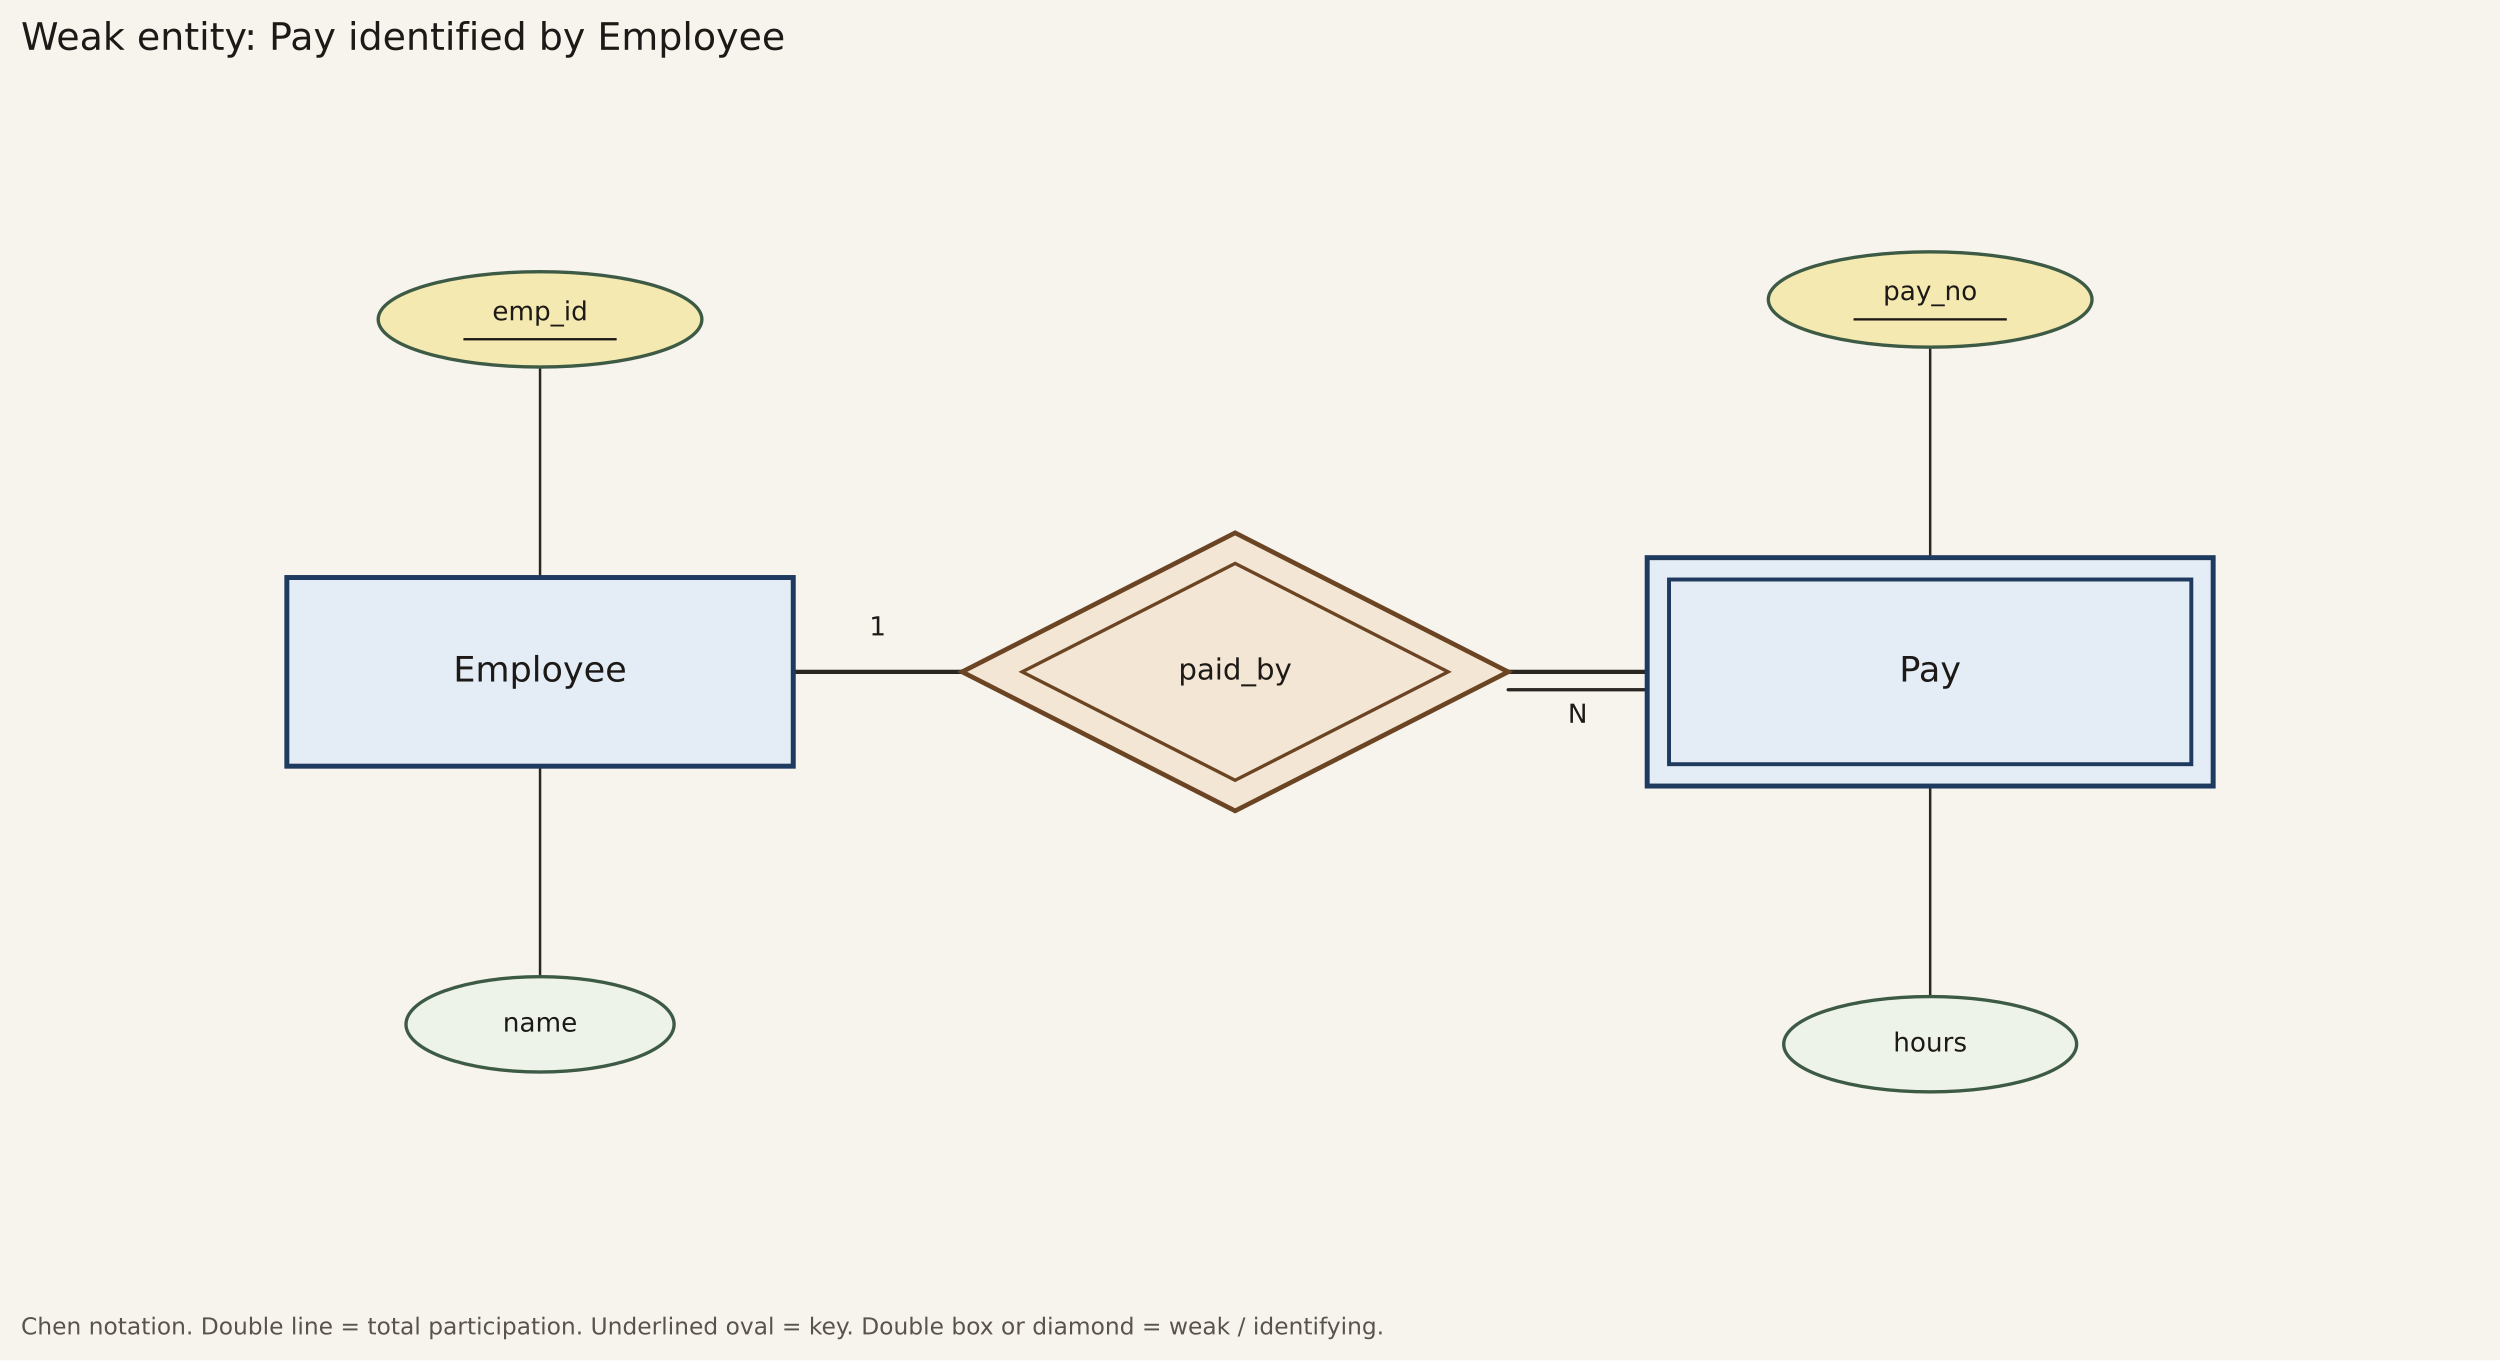
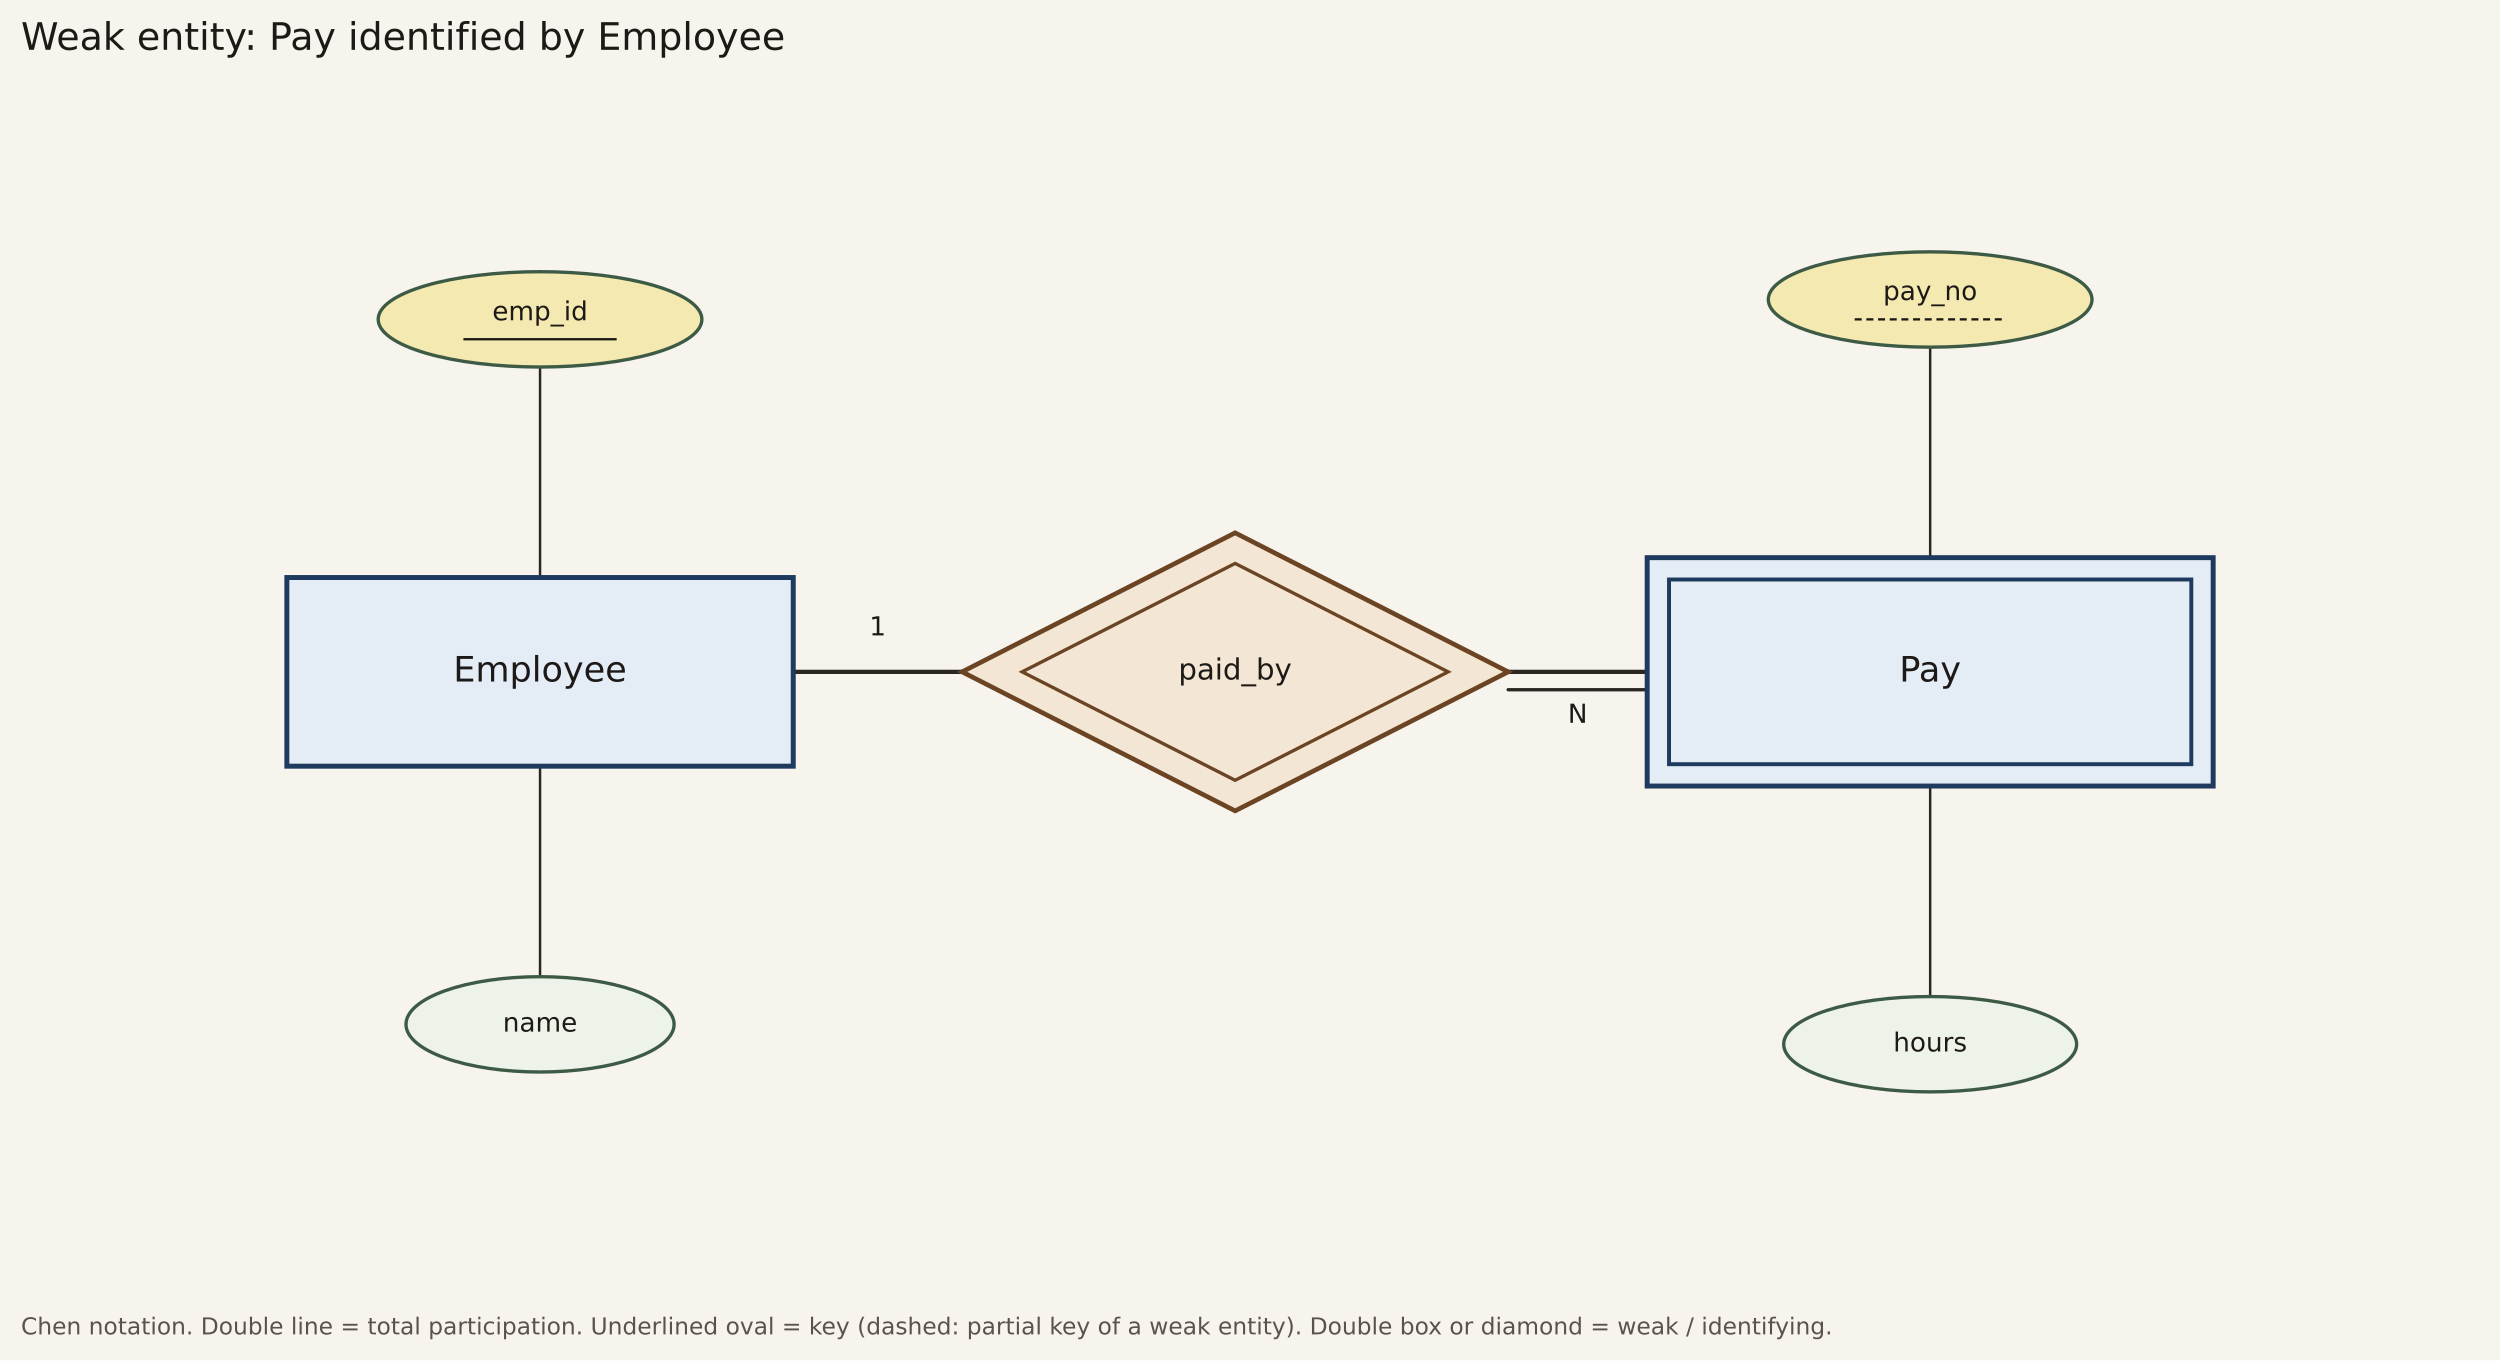
<svg xmlns="http://www.w3.org/2000/svg" xmlns:xlink="http://www.w3.org/1999/xlink" width="856.8pt" height="466.186pt" viewBox="0 0 856.8 466.186" version="1.1">
  <defs>
    <style type="text/css">*{stroke-linejoin: round; stroke-linecap: butt}</style>
  </defs>
  <g id="figure_1">
    <g id="patch_1">
      <path d="M 0 466.186  L 856.8 466.186  L 856.8 0  L 0 0  z " style="fill: #f7f4ee" />
    </g>
    <g id="axes_1">
      <g id="line2d_1">
-         <path d="M 185.083 197.929  L 185.083 116.256  " clip-path="url(#p37a8d2ecff)" style="fill: none; stroke: #2a2622; stroke-width: 0.85; stroke-linecap: square" />
+         <path d="M 185.083 197.929  L 185.083 116.256  " clip-path="url(#p20c4961cc2)" style="fill: none; stroke: #2a2622; stroke-width: 0.85; stroke-linecap: square" />
      </g>
      <g id="line2d_2">
-         <path d="M 185.083 262.586  L 185.083 344.259  " clip-path="url(#p37a8d2ecff)" style="fill: none; stroke: #2a2622; stroke-width: 0.85; stroke-linecap: square" />
+         <path d="M 185.083 262.586  L 185.083 344.259  " clip-path="url(#p20c4961cc2)" style="fill: none; stroke: #2a2622; stroke-width: 0.85; stroke-linecap: square" />
      </g>
      <g id="line2d_3">
-         <path d="M 661.508 191.123  L 661.508 109.45  " clip-path="url(#p37a8d2ecff)" style="fill: none; stroke: #2a2622; stroke-width: 0.85; stroke-linecap: square" />
+         <path d="M 661.508 191.123  L 661.508 109.45  " clip-path="url(#p20c4961cc2)" style="fill: none; stroke: #2a2622; stroke-width: 0.85; stroke-linecap: square" />
      </g>
      <g id="line2d_4">
-         <path d="M 661.508 269.392  L 661.508 351.065  " clip-path="url(#p37a8d2ecff)" style="fill: none; stroke: #2a2622; stroke-width: 0.85; stroke-linecap: square" />
+         <path d="M 661.508 269.392  L 661.508 351.065  " clip-path="url(#p20c4961cc2)" style="fill: none; stroke: #2a2622; stroke-width: 0.85; stroke-linecap: square" />
      </g>
      <g id="line2d_5">
-         <path d="M 271.861 230.257  L 329.712 230.257  " clip-path="url(#p37a8d2ecff)" style="fill: none; stroke: #2a2622; stroke-width: 1.45; stroke-linecap: round" />
+         <path d="M 271.861 230.257  L 329.712 230.257  " clip-path="url(#p20c4961cc2)" style="fill: none; stroke: #2a2622; stroke-width: 1.45; stroke-linecap: round" />
      </g>
      <g id="line2d_6">
-         <path d="M 564.521 230.257  L 516.879 230.257  " clip-path="url(#p37a8d2ecff)" style="fill: none; stroke: #2a2622; stroke-width: 1.45; stroke-linecap: round" />
+         <path d="M 564.521 230.257  L 516.879 230.257  " clip-path="url(#p20c4961cc2)" style="fill: none; stroke: #2a2622; stroke-width: 1.45; stroke-linecap: round" />
      </g>
      <g id="line2d_7">
-         <path d="M 564.521 236.383  L 516.879 236.383  " clip-path="url(#p37a8d2ecff)" style="fill: none; stroke: #2a2622; stroke-width: 1.15; stroke-linecap: round" />
+         <path d="M 564.521 236.383  L 516.879 236.383  " clip-path="url(#p20c4961cc2)" style="fill: none; stroke: #2a2622; stroke-width: 1.15; stroke-linecap: round" />
      </g>
      <g id="patch_2">
-         <path d="M 423.295 182.615  L 516.879 230.257  L 423.295 277.9  L 329.712 230.257  z " clip-path="url(#p37a8d2ecff)" style="fill: #f3e6d4; stroke: #6b4423; stroke-width: 1.6; stroke-linejoin: miter" />
+         <path d="M 423.295 182.615  L 516.879 230.257  L 423.295 277.9  L 329.712 230.257  z " clip-path="url(#p20c4961cc2)" style="fill: #f3e6d4; stroke: #6b4423; stroke-width: 1.6; stroke-linejoin: miter" />
      </g>
      <g id="patch_3">
-         <path d="M 98.306 262.586  L 271.861 262.586  L 271.861 197.929  L 98.306 197.929  z " clip-path="url(#p37a8d2ecff)" style="fill: #e4edf5; stroke: #1f3a5f; stroke-width: 1.7; stroke-linejoin: miter" />
+         <path d="M 98.306 262.586  L 271.861 262.586  L 271.861 197.929  L 98.306 197.929  z " clip-path="url(#p20c4961cc2)" style="fill: #e4edf5; stroke: #1f3a5f; stroke-width: 1.7; stroke-linejoin: miter" />
      </g>
      <g id="patch_4">
-         <path d="M 185.083 125.784  C 199.794 125.784 213.904 124.063 224.306 121  C 234.708 117.937 240.553 113.782 240.553 109.45  C 240.553 105.118 234.708 100.963 224.306 97.9  C 213.904 94.836 199.794 93.115 185.083 93.115  C 170.373 93.115 156.262 94.836 145.86 97.9  C 135.458 100.963 129.614 105.118 129.614 109.45  C 129.614 113.782 135.458 117.937 145.86 121  C 156.262 124.063 170.373 125.784 185.083 125.784  z " clip-path="url(#p37a8d2ecff)" style="fill: #f4e9b0; stroke: #3d5a45; stroke-width: 1.15; stroke-linejoin: miter" />
+         <path d="M 185.083 125.784  C 199.794 125.784 213.904 124.063 224.306 121  C 234.708 117.937 240.553 113.782 240.553 109.45  C 240.553 105.118 234.708 100.963 224.306 97.9  C 213.904 94.836 199.794 93.115 185.083 93.115  C 170.373 93.115 156.262 94.836 145.86 97.9  C 135.458 100.963 129.614 105.118 129.614 109.45  C 129.614 113.782 135.458 117.937 145.86 121  C 156.262 124.063 170.373 125.784 185.083 125.784  z " clip-path="url(#p20c4961cc2)" style="fill: #f4e9b0; stroke: #3d5a45; stroke-width: 1.15; stroke-linejoin: miter" />
      </g>
      <g id="patch_5">
-         <path d="M 185.083 367.4  C 197.267 367.4 208.953 365.678 217.568 362.615  C 226.184 359.552 231.024 355.397 231.024 351.065  C 231.024 346.733 226.184 342.578 217.568 339.515  C 208.953 336.452 197.267 334.73 185.083 334.73  C 172.9 334.73 161.213 336.452 152.598 339.515  C 143.983 342.578 139.142 346.733 139.142 351.065  C 139.142 355.397 143.983 359.552 152.598 362.615  C 161.213 365.678 172.9 367.4 185.083 367.4  z " clip-path="url(#p37a8d2ecff)" style="fill: #eef3ea; stroke: #3d5a45; stroke-width: 1.15; stroke-linejoin: miter" />
+         <path d="M 185.083 367.4  C 197.267 367.4 208.953 365.678 217.568 362.615  C 226.184 359.552 231.024 355.397 231.024 351.065  C 231.024 346.733 226.184 342.578 217.568 339.515  C 208.953 336.452 197.267 334.73 185.083 334.73  C 172.9 334.73 161.213 336.452 152.598 339.515  C 143.983 342.578 139.142 346.733 139.142 351.065  C 139.142 355.397 143.983 359.552 152.598 362.615  C 161.213 365.678 172.9 367.4 185.083 367.4  z " clip-path="url(#p20c4961cc2)" style="fill: #eef3ea; stroke: #3d5a45; stroke-width: 1.15; stroke-linejoin: miter" />
      </g>
      <g id="patch_6">
-         <path d="M 564.521 269.392  L 758.494 269.392  L 758.494 191.123  L 564.521 191.123  z " clip-path="url(#p37a8d2ecff)" style="fill: #e4edf5; stroke: #1f3a5f; stroke-width: 1.7; stroke-linejoin: miter" />
+         <path d="M 564.521 269.392  L 758.494 269.392  L 758.494 191.123  L 564.521 191.123  z " clip-path="url(#p20c4961cc2)" style="fill: #e4edf5; stroke: #1f3a5f; stroke-width: 1.7; stroke-linejoin: miter" />
      </g>
      <g id="patch_7">
-         <path d="M 661.508 118.978  C 676.218 118.978 690.328 117.257 700.73 114.194  C 711.132 111.131 716.977 106.976 716.977 102.644  C 716.977 98.312 711.132 94.157 700.73 91.093  C 690.328 88.03 676.218 86.309 661.508 86.309  C 646.797 86.309 632.687 88.03 622.285 91.093  C 611.883 94.157 606.038 98.312 606.038 102.644  C 606.038 106.976 611.883 111.131 622.285 114.194  C 632.687 117.257 646.797 118.978 661.508 118.978  z " clip-path="url(#p37a8d2ecff)" style="fill: #f4e9b0; stroke: #3d5a45; stroke-width: 1.15; stroke-linejoin: miter" />
+         <path d="M 661.508 118.978  C 676.218 118.978 690.328 117.257 700.73 114.194  C 711.132 111.131 716.977 106.976 716.977 102.644  C 716.977 98.312 711.132 94.157 700.73 91.093  C 690.328 88.03 676.218 86.309 661.508 86.309  C 646.797 86.309 632.687 88.03 622.285 91.093  C 611.883 94.157 606.038 98.312 606.038 102.644  C 606.038 106.976 611.883 111.131 622.285 114.194  C 632.687 117.257 646.797 118.978 661.508 118.978  z " clip-path="url(#p20c4961cc2)" style="fill: #f4e9b0; stroke: #3d5a45; stroke-width: 1.15; stroke-linejoin: miter" />
      </g>
      <g id="patch_8">
-         <path d="M 661.508 374.206  C 674.819 374.206 687.588 372.485 697.001 369.421  C 706.414 366.358 711.702 362.203 711.702 357.871  C 711.702 353.539 706.414 349.384 697.001 346.321  C 687.588 343.258 674.819 341.537 661.508 341.537  C 648.196 341.537 635.427 343.258 626.015 346.321  C 616.602 349.384 611.313 353.539 611.313 357.871  C 611.313 362.203 616.602 366.358 626.015 369.421  C 635.427 372.485 648.196 374.206 661.508 374.206  z " clip-path="url(#p37a8d2ecff)" style="fill: #eef3ea; stroke: #3d5a45; stroke-width: 1.15; stroke-linejoin: miter" />
+         <path d="M 661.508 374.206  C 674.819 374.206 687.588 372.485 697.001 369.421  C 706.414 366.358 711.702 362.203 711.702 357.871  C 711.702 353.539 706.414 349.384 697.001 346.321  C 687.588 343.258 674.819 341.537 661.508 341.537  C 648.196 341.537 635.427 343.258 626.015 346.321  C 616.602 349.384 611.313 353.539 611.313 357.871  C 611.313 362.203 616.602 366.358 626.015 369.421  C 635.427 372.485 648.196 374.206 661.508 374.206  z " clip-path="url(#p20c4961cc2)" style="fill: #eef3ea; stroke: #3d5a45; stroke-width: 1.15; stroke-linejoin: miter" />
      </g>
      <g id="text_1">
        <g style="fill: #5a534c" transform="translate(7.2 457.3219) scale(0.08 -0.08)">
          <defs>
            <path id="DejaVuSans-43" d="M 4122 4306  L 4122 3641  Q 3803 3938 3442 4084  Q 3081 4231 2675 4231  Q 1875 4231 1450 3742  Q 1025 3253 1025 2328  Q 1025 1406 1450 917  Q 1875 428 2675 428  Q 3081 428 3442 575  Q 3803 722 4122 1019  L 4122 359  Q 3791 134 3420 21  Q 3050 -91 2638 -91  Q 1578 -91 968 557  Q 359 1206 359 2328  Q 359 3453 968 4101  Q 1578 4750 2638 4750  Q 3056 4750 3426 4639  Q 3797 4528 4122 4306  z " transform="scale(0.015625)" />
            <path id="DejaVuSans-68" d="M 3513 2113  L 3513 0  L 2938 0  L 2938 2094  Q 2938 2591 2744 2837  Q 2550 3084 2163 3084  Q 1697 3084 1428 2787  Q 1159 2491 1159 1978  L 1159 0  L 581 0  L 581 4863  L 1159 4863  L 1159 2956  Q 1366 3272 1645 3428  Q 1925 3584 2291 3584  Q 2894 3584 3203 3211  Q 3513 2838 3513 2113  z " transform="scale(0.015625)" />
            <path id="DejaVuSans-65" d="M 3597 1894  L 3597 1613  L 953 1613  Q 991 1019 1311 708  Q 1631 397 2203 397  Q 2534 397 2845 478  Q 3156 559 3463 722  L 3463 178  Q 3153 47 2828 -22  Q 2503 -91 2169 -91  Q 1331 -91 842 396  Q 353 884 353 1716  Q 353 2575 817 3079  Q 1281 3584 2069 3584  Q 2775 3584 3186 3129  Q 3597 2675 3597 1894  z M 3022 2063  Q 3016 2534 2758 2815  Q 2500 3097 2075 3097  Q 1594 3097 1305 2825  Q 1016 2553 972 2059  L 3022 2063  z " transform="scale(0.015625)" />
            <path id="DejaVuSans-6e" d="M 3513 2113  L 3513 0  L 2938 0  L 2938 2094  Q 2938 2591 2744 2837  Q 2550 3084 2163 3084  Q 1697 3084 1428 2787  Q 1159 2491 1159 1978  L 1159 0  L 581 0  L 581 3500  L 1159 3500  L 1159 2956  Q 1366 3272 1645 3428  Q 1925 3584 2291 3584  Q 2894 3584 3203 3211  Q 3513 2838 3513 2113  z " transform="scale(0.015625)" />
            <path id="DejaVuSans-20" transform="scale(0.015625)" />
            <path id="DejaVuSans-6f" d="M 1959 3097  Q 1497 3097 1228 2736  Q 959 2375 959 1747  Q 959 1119 1226 758  Q 1494 397 1959 397  Q 2419 397 2687 759  Q 2956 1122 2956 1747  Q 2956 2369 2687 2733  Q 2419 3097 1959 3097  z M 1959 3584  Q 2709 3584 3137 3096  Q 3566 2609 3566 1747  Q 3566 888 3137 398  Q 2709 -91 1959 -91  Q 1206 -91 779 398  Q 353 888 353 1747  Q 353 2609 779 3096  Q 1206 3584 1959 3584  z " transform="scale(0.015625)" />
            <path id="DejaVuSans-74" d="M 1172 4494  L 1172 3500  L 2356 3500  L 2356 3053  L 1172 3053  L 1172 1153  Q 1172 725 1289 603  Q 1406 481 1766 481  L 2356 481  L 2356 0  L 1766 0  Q 1100 0 847 248  Q 594 497 594 1153  L 594 3053  L 172 3053  L 172 3500  L 594 3500  L 594 4494  L 1172 4494  z " transform="scale(0.015625)" />
            <path id="DejaVuSans-61" d="M 2194 1759  Q 1497 1759 1228 1600  Q 959 1441 959 1056  Q 959 750 1161 570  Q 1363 391 1709 391  Q 2188 391 2477 730  Q 2766 1069 2766 1631  L 2766 1759  L 2194 1759  z M 3341 1997  L 3341 0  L 2766 0  L 2766 531  Q 2569 213 2275 61  Q 1981 -91 1556 -91  Q 1019 -91 701 211  Q 384 513 384 1019  Q 384 1609 779 1909  Q 1175 2209 1959 2209  L 2766 2209  L 2766 2266  Q 2766 2663 2505 2880  Q 2244 3097 1772 3097  Q 1472 3097 1187 3025  Q 903 2953 641 2809  L 641 3341  Q 956 3463 1253 3523  Q 1550 3584 1831 3584  Q 2591 3584 2966 3190  Q 3341 2797 3341 1997  z " transform="scale(0.015625)" />
            <path id="DejaVuSans-69" d="M 603 3500  L 1178 3500  L 1178 0  L 603 0  L 603 3500  z M 603 4863  L 1178 4863  L 1178 4134  L 603 4134  L 603 4863  z " transform="scale(0.015625)" />
            <path id="DejaVuSans-2e" d="M 684 794  L 1344 794  L 1344 0  L 684 0  L 684 794  z " transform="scale(0.015625)" />
            <path id="DejaVuSans-44" d="M 1259 4147  L 1259 519  L 2022 519  Q 2988 519 3436 956  Q 3884 1394 3884 2338  Q 3884 3275 3436 3711  Q 2988 4147 2022 4147  L 1259 4147  z M 628 4666  L 1925 4666  Q 3281 4666 3915 4102  Q 4550 3538 4550 2338  Q 4550 1131 3912 565  Q 3275 0 1925 0  L 628 0  L 628 4666  z " transform="scale(0.015625)" />
            <path id="DejaVuSans-75" d="M 544 1381  L 544 3500  L 1119 3500  L 1119 1403  Q 1119 906 1312 657  Q 1506 409 1894 409  Q 2359 409 2629 706  Q 2900 1003 2900 1516  L 2900 3500  L 3475 3500  L 3475 0  L 2900 0  L 2900 538  Q 2691 219 2414 64  Q 2138 -91 1772 -91  Q 1169 -91 856 284  Q 544 659 544 1381  z M 1991 3584  L 1991 3584  z " transform="scale(0.015625)" />
            <path id="DejaVuSans-62" d="M 3116 1747  Q 3116 2381 2855 2742  Q 2594 3103 2138 3103  Q 1681 3103 1420 2742  Q 1159 2381 1159 1747  Q 1159 1113 1420 752  Q 1681 391 2138 391  Q 2594 391 2855 752  Q 3116 1113 3116 1747  z M 1159 2969  Q 1341 3281 1617 3432  Q 1894 3584 2278 3584  Q 2916 3584 3314 3078  Q 3713 2572 3713 1747  Q 3713 922 3314 415  Q 2916 -91 2278 -91  Q 1894 -91 1617 61  Q 1341 213 1159 525  L 1159 0  L 581 0  L 581 4863  L 1159 4863  L 1159 2969  z " transform="scale(0.015625)" />
            <path id="DejaVuSans-6c" d="M 603 4863  L 1178 4863  L 1178 0  L 603 0  L 603 4863  z " transform="scale(0.015625)" />
            <path id="DejaVuSans-3d" d="M 678 2906  L 4684 2906  L 4684 2381  L 678 2381  L 678 2906  z M 678 1631  L 4684 1631  L 4684 1100  L 678 1100  L 678 1631  z " transform="scale(0.015625)" />
            <path id="DejaVuSans-70" d="M 1159 525  L 1159 -1331  L 581 -1331  L 581 3500  L 1159 3500  L 1159 2969  Q 1341 3281 1617 3432  Q 1894 3584 2278 3584  Q 2916 3584 3314 3078  Q 3713 2572 3713 1747  Q 3713 922 3314 415  Q 2916 -91 2278 -91  Q 1894 -91 1617 61  Q 1341 213 1159 525  z M 3116 1747  Q 3116 2381 2855 2742  Q 2594 3103 2138 3103  Q 1681 3103 1420 2742  Q 1159 2381 1159 1747  Q 1159 1113 1420 752  Q 1681 391 2138 391  Q 2594 391 2855 752  Q 3116 1113 3116 1747  z " transform="scale(0.015625)" />
            <path id="DejaVuSans-72" d="M 2631 2963  Q 2534 3019 2420 3045  Q 2306 3072 2169 3072  Q 1681 3072 1420 2755  Q 1159 2438 1159 1844  L 1159 0  L 581 0  L 581 3500  L 1159 3500  L 1159 2956  Q 1341 3275 1631 3429  Q 1922 3584 2338 3584  Q 2397 3584 2469 3576  Q 2541 3569 2628 3553  L 2631 2963  z " transform="scale(0.015625)" />
            <path id="DejaVuSans-63" d="M 3122 3366  L 3122 2828  Q 2878 2963 2633 3030  Q 2388 3097 2138 3097  Q 1578 3097 1268 2742  Q 959 2388 959 1747  Q 959 1106 1268 751  Q 1578 397 2138 397  Q 2388 397 2633 464  Q 2878 531 3122 666  L 3122 134  Q 2881 22 2623 -34  Q 2366 -91 2075 -91  Q 1284 -91 818 406  Q 353 903 353 1747  Q 353 2603 823 3093  Q 1294 3584 2113 3584  Q 2378 3584 2631 3529  Q 2884 3475 3122 3366  z " transform="scale(0.015625)" />
            <path id="DejaVuSans-55" d="M 556 4666  L 1191 4666  L 1191 1831  Q 1191 1081 1462 751  Q 1734 422 2344 422  Q 2950 422 3222 751  Q 3494 1081 3494 1831  L 3494 4666  L 4128 4666  L 4128 1753  Q 4128 841 3676 375  Q 3225 -91 2344 -91  Q 1459 -91 1007 375  Q 556 841 556 1753  L 556 4666  z " transform="scale(0.015625)" />
            <path id="DejaVuSans-64" d="M 2906 2969  L 2906 4863  L 3481 4863  L 3481 0  L 2906 0  L 2906 525  Q 2725 213 2448 61  Q 2172 -91 1784 -91  Q 1150 -91 751 415  Q 353 922 353 1747  Q 353 2572 751 3078  Q 1150 3584 1784 3584  Q 2172 3584 2448 3432  Q 2725 3281 2906 2969  z M 947 1747  Q 947 1113 1208 752  Q 1469 391 1925 391  Q 2381 391 2643 752  Q 2906 1113 2906 1747  Q 2906 2381 2643 2742  Q 2381 3103 1925 3103  Q 1469 3103 1208 2742  Q 947 2381 947 1747  z " transform="scale(0.015625)" />
            <path id="DejaVuSans-76" d="M 191 3500  L 800 3500  L 1894 563  L 2988 3500  L 3597 3500  L 2284 0  L 1503 0  L 191 3500  z " transform="scale(0.015625)" />
            <path id="DejaVuSans-6b" d="M 581 4863  L 1159 4863  L 1159 1991  L 2875 3500  L 3609 3500  L 1753 1863  L 3688 0  L 2938 0  L 1159 1709  L 1159 0  L 581 0  L 581 4863  z " transform="scale(0.015625)" />
            <path id="DejaVuSans-79" d="M 2059 -325  Q 1816 -950 1584 -1140  Q 1353 -1331 966 -1331  L 506 -1331  L 506 -850  L 844 -850  Q 1081 -850 1212 -737  Q 1344 -625 1503 -206  L 1606 56  L 191 3500  L 800 3500  L 1894 763  L 2988 3500  L 3597 3500  L 2059 -325  z " transform="scale(0.015625)" />
+             <path id="DejaVuSans-28" d="M 1984 4856  Q 1566 4138 1362 3434  Q 1159 2731 1159 2009  Q 1159 1288 1364 580  Q 1569 -128 1984 -844  L 1484 -844  Q 1016 -109 783 600  Q 550 1309 550 2009  Q 550 2706 781 3412  Q 1013 4119 1484 4856  L 1984 4856  z " transform="scale(0.015625)" />
+             <path id="DejaVuSans-73" d="M 2834 3397  L 2834 2853  Q 2591 2978 2328 3040  Q 2066 3103 1784 3103  Q 1356 3103 1142 2972  Q 928 2841 928 2578  Q 928 2378 1081 2264  Q 1234 2150 1697 2047  L 1894 2003  Q 2506 1872 2764 1633  Q 3022 1394 3022 966  Q 3022 478 2636 193  Q 2250 -91 1575 -91  Q 1294 -91 989 -36  Q 684 19 347 128  L 347 722  Q 666 556 975 473  Q 1284 391 1588 391  Q 1994 391 2212 530  Q 2431 669 2431 922  Q 2431 1156 2273 1281  Q 2116 1406 1581 1522  L 1381 1569  Q 847 1681 609 1914  Q 372 2147 372 2553  Q 372 3047 722 3315  Q 1072 3584 1716 3584  Q 2034 3584 2315 3537  Q 2597 3491 2834 3397  z " transform="scale(0.015625)" />
+             <path id="DejaVuSans-3a" d="M 750 794  L 1409 794  L 1409 0  L 750 0  L 750 794  z M 750 3309  L 1409 3309  L 1409 2516  L 750 2516  L 750 3309  z " transform="scale(0.015625)" />
+             <path id="DejaVuSans-66" d="M 2375 4863  L 2375 4384  L 1825 4384  Q 1516 4384 1395 4259  Q 1275 4134 1275 3809  L 1275 3500  L 2222 3500  L 2222 3053  L 1275 3053  L 1275 0  L 697 0  L 697 3053  L 147 3053  L 147 3500  L 697 3500  L 697 3744  Q 697 4328 969 4595  Q 1241 4863 1831 4863  L 2375 4863  z " transform="scale(0.015625)" />
+             <path id="DejaVuSans-77" d="M 269 3500  L 844 3500  L 1563 769  L 2278 3500  L 2956 3500  L 3675 769  L 4391 3500  L 4966 3500  L 4050 0  L 3372 0  L 2619 2869  L 1863 0  L 1184 0  L 269 3500  z " transform="scale(0.015625)" />
+             <path id="DejaVuSans-29" d="M 513 4856  L 1013 4856  Q 1481 4119 1714 3412  Q 1947 2706 1947 2009  Q 1947 1309 1714 600  Q 1481 -109 1013 -844  L 513 -844  Q 928 -128 1133 580  Q 1338 1288 1338 2009  Q 1338 2731 1133 3434  Q 928 4138 513 4856  z " transform="scale(0.015625)" />
            <path id="DejaVuSans-78" d="M 3513 3500  L 2247 1797  L 3578 0  L 2900 0  L 1881 1375  L 863 0  L 184 0  L 1544 1831  L 300 3500  L 978 3500  L 1906 2253  L 2834 3500  L 3513 3500  z " transform="scale(0.015625)" />
            <path id="DejaVuSans-6d" d="M 3328 2828  Q 3544 3216 3844 3400  Q 4144 3584 4550 3584  Q 5097 3584 5394 3201  Q 5691 2819 5691 2113  L 5691 0  L 5113 0  L 5113 2094  Q 5113 2597 4934 2840  Q 4756 3084 4391 3084  Q 3944 3084 3684 2787  Q 3425 2491 3425 1978  L 3425 0  L 2847 0  L 2847 2094  Q 2847 2600 2669 2842  Q 2491 3084 2119 3084  Q 1678 3084 1418 2786  Q 1159 2488 1159 1978  L 1159 0  L 581 0  L 581 3500  L 1159 3500  L 1159 2956  Q 1356 3278 1631 3431  Q 1906 3584 2284 3584  Q 2666 3584 2933 3390  Q 3200 3197 3328 2828  z " transform="scale(0.015625)" />
-             <path id="DejaVuSans-77" d="M 269 3500  L 844 3500  L 1563 769  L 2278 3500  L 2956 3500  L 3675 769  L 4391 3500  L 4966 3500  L 4050 0  L 3372 0  L 2619 2869  L 1863 0  L 1184 0  L 269 3500  z " transform="scale(0.015625)" />
            <path id="DejaVuSans-2f" d="M 1625 4666  L 2156 4666  L 531 -594  L 0 -594  L 1625 4666  z " transform="scale(0.015625)" />
-             <path id="DejaVuSans-66" d="M 2375 4863  L 2375 4384  L 1825 4384  Q 1516 4384 1395 4259  Q 1275 4134 1275 3809  L 1275 3500  L 2222 3500  L 2222 3053  L 1275 3053  L 1275 0  L 697 0  L 697 3053  L 147 3053  L 147 3500  L 697 3500  L 697 3744  Q 697 4328 969 4595  Q 1241 4863 1831 4863  L 2375 4863  z " transform="scale(0.015625)" />
            <path id="DejaVuSans-67" d="M 2906 1791  Q 2906 2416 2648 2759  Q 2391 3103 1925 3103  Q 1463 3103 1205 2759  Q 947 2416 947 1791  Q 947 1169 1205 825  Q 1463 481 1925 481  Q 2391 481 2648 825  Q 2906 1169 2906 1791  z M 3481 434  Q 3481 -459 3084 -895  Q 2688 -1331 1869 -1331  Q 1566 -1331 1297 -1286  Q 1028 -1241 775 -1147  L 775 -588  Q 1028 -725 1275 -790  Q 1522 -856 1778 -856  Q 2344 -856 2625 -561  Q 2906 -266 2906 331  L 2906 616  Q 2728 306 2450 153  Q 2172 0 1784 0  Q 1141 0 747 490  Q 353 981 353 1791  Q 353 2603 747 3093  Q 1141 3584 1784 3584  Q 2172 3584 2450 3431  Q 2728 3278 2906 2969  L 2906 3500  L 3481 3500  L 3481 434  z " transform="scale(0.015625)" />
          </defs>
          <use xlink:href="#DejaVuSans-43" />
          <use xlink:href="#DejaVuSans-68" x="69.824" />
          <use xlink:href="#DejaVuSans-65" x="133.203" />
          <use xlink:href="#DejaVuSans-6e" x="194.727" />
          <use xlink:href="#DejaVuSans-20" x="258.105" />
          <use xlink:href="#DejaVuSans-6e" x="289.893" />
          <use xlink:href="#DejaVuSans-6f" x="353.271" />
          <use xlink:href="#DejaVuSans-74" x="414.453" />
          <use xlink:href="#DejaVuSans-61" x="453.662" />
          <use xlink:href="#DejaVuSans-74" x="514.941" />
          <use xlink:href="#DejaVuSans-69" x="554.15" />
          <use xlink:href="#DejaVuSans-6f" x="581.934" />
          <use xlink:href="#DejaVuSans-6e" x="643.115" />
          <use xlink:href="#DejaVuSans-2e" x="706.494" />
          <use xlink:href="#DejaVuSans-20" x="738.281" />
          <use xlink:href="#DejaVuSans-44" x="770.068" />
          <use xlink:href="#DejaVuSans-6f" x="847.07" />
          <use xlink:href="#DejaVuSans-75" x="908.252" />
          <use xlink:href="#DejaVuSans-62" x="971.631" />
          <use xlink:href="#DejaVuSans-6c" x="1035.107" />
          <use xlink:href="#DejaVuSans-65" x="1062.891" />
          <use xlink:href="#DejaVuSans-20" x="1124.414" />
          <use xlink:href="#DejaVuSans-6c" x="1156.201" />
          <use xlink:href="#DejaVuSans-69" x="1183.984" />
          <use xlink:href="#DejaVuSans-6e" x="1211.768" />
          <use xlink:href="#DejaVuSans-65" x="1275.146" />
          <use xlink:href="#DejaVuSans-20" x="1336.67" />
          <use xlink:href="#DejaVuSans-3d" x="1368.457" />
          <use xlink:href="#DejaVuSans-20" x="1452.246" />
          <use xlink:href="#DejaVuSans-74" x="1484.033" />
          <use xlink:href="#DejaVuSans-6f" x="1523.242" />
          <use xlink:href="#DejaVuSans-74" x="1584.424" />
          <use xlink:href="#DejaVuSans-61" x="1623.633" />
          <use xlink:href="#DejaVuSans-6c" x="1684.912" />
          <use xlink:href="#DejaVuSans-20" x="1712.695" />
          <use xlink:href="#DejaVuSans-70" x="1744.482" />
          <use xlink:href="#DejaVuSans-61" x="1807.959" />
          <use xlink:href="#DejaVuSans-72" x="1869.238" />
          <use xlink:href="#DejaVuSans-74" x="1910.352" />
          <use xlink:href="#DejaVuSans-69" x="1949.561" />
          <use xlink:href="#DejaVuSans-63" x="1977.344" />
          <use xlink:href="#DejaVuSans-69" x="2032.324" />
          <use xlink:href="#DejaVuSans-70" x="2060.107" />
          <use xlink:href="#DejaVuSans-61" x="2123.584" />
          <use xlink:href="#DejaVuSans-74" x="2184.863" />
          <use xlink:href="#DejaVuSans-69" x="2224.072" />
          <use xlink:href="#DejaVuSans-6f" x="2251.855" />
          <use xlink:href="#DejaVuSans-6e" x="2313.037" />
          <use xlink:href="#DejaVuSans-2e" x="2376.416" />
          <use xlink:href="#DejaVuSans-20" x="2408.203" />
          <use xlink:href="#DejaVuSans-55" x="2439.99" />
          <use xlink:href="#DejaVuSans-6e" x="2513.184" />
          <use xlink:href="#DejaVuSans-64" x="2576.562" />
          <use xlink:href="#DejaVuSans-65" x="2640.039" />
          <use xlink:href="#DejaVuSans-72" x="2701.562" />
          <use xlink:href="#DejaVuSans-6c" x="2742.676" />
          <use xlink:href="#DejaVuSans-69" x="2770.459" />
          <use xlink:href="#DejaVuSans-6e" x="2798.242" />
          <use xlink:href="#DejaVuSans-65" x="2861.621" />
          <use xlink:href="#DejaVuSans-64" x="2923.145" />
          <use xlink:href="#DejaVuSans-20" x="2986.621" />
          <use xlink:href="#DejaVuSans-6f" x="3018.408" />
          <use xlink:href="#DejaVuSans-76" x="3079.59" />
          <use xlink:href="#DejaVuSans-61" x="3138.77" />
          <use xlink:href="#DejaVuSans-6c" x="3200.049" />
          <use xlink:href="#DejaVuSans-20" x="3227.832" />
          <use xlink:href="#DejaVuSans-3d" x="3259.619" />
          <use xlink:href="#DejaVuSans-20" x="3343.408" />
          <use xlink:href="#DejaVuSans-6b" x="3375.195" />
          <use xlink:href="#DejaVuSans-65" x="3429.48" />
          <use xlink:href="#DejaVuSans-79" x="3491.004" />
-           <use xlink:href="#DejaVuSans-2e" x="3535.934" />
-           <use xlink:href="#DejaVuSans-20" x="3567.721" />
-           <use xlink:href="#DejaVuSans-44" x="3599.508" />
-           <use xlink:href="#DejaVuSans-6f" x="3676.51" />
-           <use xlink:href="#DejaVuSans-75" x="3737.691" />
-           <use xlink:href="#DejaVuSans-62" x="3801.07" />
-           <use xlink:href="#DejaVuSans-6c" x="3864.547" />
-           <use xlink:href="#DejaVuSans-65" x="3892.33" />
-           <use xlink:href="#DejaVuSans-20" x="3953.854" />
-           <use xlink:href="#DejaVuSans-62" x="3985.641" />
-           <use xlink:href="#DejaVuSans-6f" x="4049.117" />
-           <use xlink:href="#DejaVuSans-78" x="4107.174" />
-           <use xlink:href="#DejaVuSans-20" x="4166.354" />
-           <use xlink:href="#DejaVuSans-6f" x="4198.141" />
-           <use xlink:href="#DejaVuSans-72" x="4259.322" />
-           <use xlink:href="#DejaVuSans-20" x="4300.436" />
-           <use xlink:href="#DejaVuSans-64" x="4332.223" />
-           <use xlink:href="#DejaVuSans-69" x="4395.699" />
-           <use xlink:href="#DejaVuSans-61" x="4423.482" />
-           <use xlink:href="#DejaVuSans-6d" x="4484.762" />
-           <use xlink:href="#DejaVuSans-6f" x="4582.174" />
-           <use xlink:href="#DejaVuSans-6e" x="4643.355" />
-           <use xlink:href="#DejaVuSans-64" x="4706.734" />
-           <use xlink:href="#DejaVuSans-20" x="4770.211" />
-           <use xlink:href="#DejaVuSans-3d" x="4801.998" />
-           <use xlink:href="#DejaVuSans-20" x="4885.787" />
-           <use xlink:href="#DejaVuSans-77" x="4917.574" />
-           <use xlink:href="#DejaVuSans-65" x="4999.361" />
-           <use xlink:href="#DejaVuSans-61" x="5060.885" />
-           <use xlink:href="#DejaVuSans-6b" x="5122.164" />
-           <use xlink:href="#DejaVuSans-20" x="5180.074" />
-           <use xlink:href="#DejaVuSans-2f" x="5211.861" />
-           <use xlink:href="#DejaVuSans-20" x="5245.553" />
-           <use xlink:href="#DejaVuSans-69" x="5277.34" />
-           <use xlink:href="#DejaVuSans-64" x="5305.123" />
-           <use xlink:href="#DejaVuSans-65" x="5368.6" />
-           <use xlink:href="#DejaVuSans-6e" x="5430.123" />
-           <use xlink:href="#DejaVuSans-74" x="5493.502" />
-           <use xlink:href="#DejaVuSans-69" x="5532.711" />
-           <use xlink:href="#DejaVuSans-66" x="5560.494" />
-           <use xlink:href="#DejaVuSans-79" x="5593.949" />
-           <use xlink:href="#DejaVuSans-69" x="5653.129" />
-           <use xlink:href="#DejaVuSans-6e" x="5680.912" />
-           <use xlink:href="#DejaVuSans-67" x="5744.291" />
-           <use xlink:href="#DejaVuSans-2e" x="5807.768" />
+           <use xlink:href="#DejaVuSans-20" x="3550.184" />
+           <use xlink:href="#DejaVuSans-28" x="3581.971" />
+           <use xlink:href="#DejaVuSans-64" x="3620.984" />
+           <use xlink:href="#DejaVuSans-61" x="3684.461" />
+           <use xlink:href="#DejaVuSans-73" x="3745.74" />
+           <use xlink:href="#DejaVuSans-68" x="3797.84" />
+           <use xlink:href="#DejaVuSans-65" x="3861.219" />
+           <use xlink:href="#DejaVuSans-64" x="3922.742" />
+           <use xlink:href="#DejaVuSans-3a" x="3986.219" />
+           <use xlink:href="#DejaVuSans-20" x="4019.91" />
+           <use xlink:href="#DejaVuSans-70" x="4051.697" />
+           <use xlink:href="#DejaVuSans-61" x="4115.174" />
+           <use xlink:href="#DejaVuSans-72" x="4176.453" />
+           <use xlink:href="#DejaVuSans-74" x="4217.566" />
+           <use xlink:href="#DejaVuSans-69" x="4256.775" />
+           <use xlink:href="#DejaVuSans-61" x="4284.559" />
+           <use xlink:href="#DejaVuSans-6c" x="4345.838" />
+           <use xlink:href="#DejaVuSans-20" x="4373.621" />
+           <use xlink:href="#DejaVuSans-6b" x="4405.408" />
+           <use xlink:href="#DejaVuSans-65" x="4459.693" />
+           <use xlink:href="#DejaVuSans-79" x="4521.217" />
+           <use xlink:href="#DejaVuSans-20" x="4580.396" />
+           <use xlink:href="#DejaVuSans-6f" x="4612.184" />
+           <use xlink:href="#DejaVuSans-66" x="4673.365" />
+           <use xlink:href="#DejaVuSans-20" x="4708.57" />
+           <use xlink:href="#DejaVuSans-61" x="4740.357" />
+           <use xlink:href="#DejaVuSans-20" x="4801.637" />
+           <use xlink:href="#DejaVuSans-77" x="4833.424" />
+           <use xlink:href="#DejaVuSans-65" x="4915.211" />
+           <use xlink:href="#DejaVuSans-61" x="4976.734" />
+           <use xlink:href="#DejaVuSans-6b" x="5038.014" />
+           <use xlink:href="#DejaVuSans-20" x="5095.924" />
+           <use xlink:href="#DejaVuSans-65" x="5127.711" />
+           <use xlink:href="#DejaVuSans-6e" x="5189.234" />
+           <use xlink:href="#DejaVuSans-74" x="5252.613" />
+           <use xlink:href="#DejaVuSans-69" x="5291.822" />
+           <use xlink:href="#DejaVuSans-74" x="5319.605" />
+           <use xlink:href="#DejaVuSans-79" x="5358.814" />
+           <use xlink:href="#DejaVuSans-29" x="5417.994" />
+           <use xlink:href="#DejaVuSans-2e" x="5457.008" />
+           <use xlink:href="#DejaVuSans-20" x="5488.795" />
+           <use xlink:href="#DejaVuSans-44" x="5520.582" />
+           <use xlink:href="#DejaVuSans-6f" x="5597.584" />
+           <use xlink:href="#DejaVuSans-75" x="5658.766" />
+           <use xlink:href="#DejaVuSans-62" x="5722.145" />
+           <use xlink:href="#DejaVuSans-6c" x="5785.621" />
+           <use xlink:href="#DejaVuSans-65" x="5813.404" />
+           <use xlink:href="#DejaVuSans-20" x="5874.928" />
+           <use xlink:href="#DejaVuSans-62" x="5906.715" />
+           <use xlink:href="#DejaVuSans-6f" x="5970.191" />
+           <use xlink:href="#DejaVuSans-78" x="6028.248" />
+           <use xlink:href="#DejaVuSans-20" x="6087.428" />
+           <use xlink:href="#DejaVuSans-6f" x="6119.215" />
+           <use xlink:href="#DejaVuSans-72" x="6180.396" />
+           <use xlink:href="#DejaVuSans-20" x="6221.51" />
+           <use xlink:href="#DejaVuSans-64" x="6253.297" />
+           <use xlink:href="#DejaVuSans-69" x="6316.773" />
+           <use xlink:href="#DejaVuSans-61" x="6344.557" />
+           <use xlink:href="#DejaVuSans-6d" x="6405.836" />
+           <use xlink:href="#DejaVuSans-6f" x="6503.248" />
+           <use xlink:href="#DejaVuSans-6e" x="6564.43" />
+           <use xlink:href="#DejaVuSans-64" x="6627.809" />
+           <use xlink:href="#DejaVuSans-20" x="6691.285" />
+           <use xlink:href="#DejaVuSans-3d" x="6723.072" />
+           <use xlink:href="#DejaVuSans-20" x="6806.861" />
+           <use xlink:href="#DejaVuSans-77" x="6838.648" />
+           <use xlink:href="#DejaVuSans-65" x="6920.436" />
+           <use xlink:href="#DejaVuSans-61" x="6981.959" />
+           <use xlink:href="#DejaVuSans-6b" x="7043.238" />
+           <use xlink:href="#DejaVuSans-20" x="7101.148" />
+           <use xlink:href="#DejaVuSans-2f" x="7132.936" />
+           <use xlink:href="#DejaVuSans-20" x="7166.627" />
+           <use xlink:href="#DejaVuSans-69" x="7198.414" />
+           <use xlink:href="#DejaVuSans-64" x="7226.197" />
+           <use xlink:href="#DejaVuSans-65" x="7289.674" />
+           <use xlink:href="#DejaVuSans-6e" x="7351.197" />
+           <use xlink:href="#DejaVuSans-74" x="7414.576" />
+           <use xlink:href="#DejaVuSans-69" x="7453.785" />
+           <use xlink:href="#DejaVuSans-66" x="7481.568" />
+           <use xlink:href="#DejaVuSans-79" x="7515.023" />
+           <use xlink:href="#DejaVuSans-69" x="7574.203" />
+           <use xlink:href="#DejaVuSans-6e" x="7601.986" />
+           <use xlink:href="#DejaVuSans-67" x="7665.365" />
+           <use xlink:href="#DejaVuSans-2e" x="7728.842" />
        </g>
      </g>
      <g id="text_2">
        <g style="fill: #1c1916" transform="translate(7.2 17.07797) scale(0.13 -0.13)">
          <defs>
            <path id="DejaVuSans-57" d="M 213 4666  L 850 4666  L 1831 722  L 2809 4666  L 3519 4666  L 4500 722  L 5478 4666  L 6119 4666  L 4947 0  L 4153 0  L 3169 4050  L 2175 0  L 1381 0  L 213 4666  z " transform="scale(0.015625)" />
-             <path id="DejaVuSans-3a" d="M 750 794  L 1409 794  L 1409 0  L 750 0  L 750 794  z M 750 3309  L 1409 3309  L 1409 2516  L 750 2516  L 750 3309  z " transform="scale(0.015625)" />
            <path id="DejaVuSans-50" d="M 1259 4147  L 1259 2394  L 2053 2394  Q 2494 2394 2734 2622  Q 2975 2850 2975 3272  Q 2975 3691 2734 3919  Q 2494 4147 2053 4147  L 1259 4147  z M 628 4666  L 2053 4666  Q 2838 4666 3239 4311  Q 3641 3956 3641 3272  Q 3641 2581 3239 2228  Q 2838 1875 2053 1875  L 1259 1875  L 1259 0  L 628 0  L 628 4666  z " transform="scale(0.015625)" />
            <path id="DejaVuSans-45" d="M 628 4666  L 3578 4666  L 3578 4134  L 1259 4134  L 1259 2753  L 3481 2753  L 3481 2222  L 1259 2222  L 1259 531  L 3634 531  L 3634 0  L 628 0  L 628 4666  z " transform="scale(0.015625)" />
          </defs>
          <use xlink:href="#DejaVuSans-57" />
          <use xlink:href="#DejaVuSans-65" x="93.002" />
          <use xlink:href="#DejaVuSans-61" x="154.525" />
          <use xlink:href="#DejaVuSans-6b" x="215.805" />
          <use xlink:href="#DejaVuSans-20" x="273.715" />
          <use xlink:href="#DejaVuSans-65" x="305.502" />
          <use xlink:href="#DejaVuSans-6e" x="367.025" />
          <use xlink:href="#DejaVuSans-74" x="430.404" />
          <use xlink:href="#DejaVuSans-69" x="469.613" />
          <use xlink:href="#DejaVuSans-74" x="497.396" />
          <use xlink:href="#DejaVuSans-79" x="536.605" />
          <use xlink:href="#DejaVuSans-3a" x="588.535" />
          <use xlink:href="#DejaVuSans-20" x="622.227" />
          <use xlink:href="#DejaVuSans-50" x="654.014" />
          <use xlink:href="#DejaVuSans-61" x="709.816" />
          <use xlink:href="#DejaVuSans-79" x="771.096" />
          <use xlink:href="#DejaVuSans-20" x="830.275" />
          <use xlink:href="#DejaVuSans-69" x="862.062" />
          <use xlink:href="#DejaVuSans-64" x="889.846" />
          <use xlink:href="#DejaVuSans-65" x="953.322" />
          <use xlink:href="#DejaVuSans-6e" x="1014.846" />
          <use xlink:href="#DejaVuSans-74" x="1078.225" />
          <use xlink:href="#DejaVuSans-69" x="1117.434" />
          <use xlink:href="#DejaVuSans-66" x="1145.217" />
          <use xlink:href="#DejaVuSans-69" x="1180.422" />
          <use xlink:href="#DejaVuSans-65" x="1208.205" />
          <use xlink:href="#DejaVuSans-64" x="1269.729" />
          <use xlink:href="#DejaVuSans-20" x="1333.205" />
          <use xlink:href="#DejaVuSans-62" x="1364.992" />
          <use xlink:href="#DejaVuSans-79" x="1428.469" />
          <use xlink:href="#DejaVuSans-20" x="1487.648" />
          <use xlink:href="#DejaVuSans-45" x="1519.436" />
          <use xlink:href="#DejaVuSans-6d" x="1582.619" />
          <use xlink:href="#DejaVuSans-70" x="1680.031" />
          <use xlink:href="#DejaVuSans-6c" x="1743.508" />
          <use xlink:href="#DejaVuSans-6f" x="1771.291" />
          <use xlink:href="#DejaVuSans-79" x="1832.473" />
          <use xlink:href="#DejaVuSans-65" x="1891.652" />
          <use xlink:href="#DejaVuSans-65" x="1953.176" />
        </g>
      </g>
      <g id="patch_9">
-         <path d="M 423.295 193.096  L 496.29 230.257  L 423.295 267.418  L 350.3 230.257  L 423.295 193.096  z " clip-path="url(#p37a8d2ecff)" style="fill: none; stroke: #6b4423; stroke-width: 1.15; stroke-linejoin: miter" />
+         <path d="M 423.295 193.096  L 496.29 230.257  L 423.295 267.418  L 350.3 230.257  L 423.295 193.096  z " clip-path="url(#p20c4961cc2)" style="fill: none; stroke: #6b4423; stroke-width: 1.15; stroke-linejoin: miter" />
      </g>
      <g id="patch_10">
-         <path d="M 572.008 261.906  L 751.007 261.906  L 751.007 198.609  L 572.008 198.609  L 572.008 261.906  z " clip-path="url(#p37a8d2ecff)" style="fill: none; stroke: #1f3a5f; stroke-width: 1.35; stroke-linejoin: miter" />
+         <path d="M 572.008 261.906  L 751.007 261.906  L 751.007 198.609  L 572.008 198.609  L 572.008 261.906  z " clip-path="url(#p20c4961cc2)" style="fill: none; stroke: #1f3a5f; stroke-width: 1.35; stroke-linejoin: miter" />
      </g>
      <g id="text_3">
        <g style="fill: #1c1916" transform="translate(403.8603 232.8777) scale(0.1 -0.1)">
          <defs>
            <path id="DejaVuSans-5f" d="M 3263 -1063  L 3263 -1509  L -63 -1509  L -63 -1063  L 3263 -1063  z " transform="scale(0.015625)" />
          </defs>
          <use xlink:href="#DejaVuSans-70" />
          <use xlink:href="#DejaVuSans-61" x="63.477" />
          <use xlink:href="#DejaVuSans-69" x="124.756" />
          <use xlink:href="#DejaVuSans-64" x="152.539" />
          <use xlink:href="#DejaVuSans-5f" x="216.016" />
          <use xlink:href="#DejaVuSans-62" x="266.016" />
          <use xlink:href="#DejaVuSans-79" x="329.492" />
        </g>
      </g>
      <g id="text_4">
        <g style="fill: #1c1916" transform="translate(297.9232 217.7675) scale(0.09 -0.09)">
          <defs>
            <path id="DejaVuSans-31" d="M 794 531  L 1825 531  L 1825 4091  L 703 3866  L 703 4441  L 1819 4666  L 2450 4666  L 2450 531  L 3481 531  L 3481 0  L 794 0  L 794 531  z " transform="scale(0.015625)" />
          </defs>
          <use xlink:href="#DejaVuSans-31" />
        </g>
      </g>
      <g id="text_5">
        <g style="fill: #1c1916" transform="translate(537.3335 247.7142) scale(0.09 -0.09)">
          <defs>
            <path id="DejaVuSans-4e" d="M 628 4666  L 1478 4666  L 3547 763  L 3547 4666  L 4159 4666  L 4159 0  L 3309 0  L 1241 3903  L 1241 0  L 628 0  L 628 4666  z " transform="scale(0.015625)" />
          </defs>
          <use xlink:href="#DejaVuSans-4e" />
        </g>
      </g>
      <g id="text_6">
        <g style="fill: #1c1916" transform="translate(155.3654 233.5686) scale(0.12 -0.12)">
          <use xlink:href="#DejaVuSans-45" />
          <use xlink:href="#DejaVuSans-6d" x="63.184" />
          <use xlink:href="#DejaVuSans-70" x="160.596" />
          <use xlink:href="#DejaVuSans-6c" x="224.072" />
          <use xlink:href="#DejaVuSans-6f" x="251.855" />
          <use xlink:href="#DejaVuSans-79" x="313.037" />
          <use xlink:href="#DejaVuSans-65" x="372.217" />
          <use xlink:href="#DejaVuSans-65" x="433.74" />
        </g>
      </g>
      <g id="text_7">
        <g style="fill: #1c1916" transform="translate(168.7173 109.7662) scale(0.09 -0.09)">
          <use xlink:href="#DejaVuSans-65" />
          <use xlink:href="#DejaVuSans-6d" x="61.523" />
          <use xlink:href="#DejaVuSans-70" x="158.936" />
          <use xlink:href="#DejaVuSans-5f" x="222.412" />
          <use xlink:href="#DejaVuSans-69" x="272.412" />
          <use xlink:href="#DejaVuSans-64" x="300.195" />
        </g>
      </g>
      <g id="line2d_8">
-         <path d="M 159.22 116.256  L 210.946 116.256  " clip-path="url(#p37a8d2ecff)" style="fill: none; stroke: #1c1916; stroke-width: 0.8; stroke-linecap: square" />
+         <path d="M 159.22 116.256  L 210.946 116.256  " clip-path="url(#p20c4961cc2)" style="fill: none; stroke: #1c1916; stroke-width: 0.8; stroke-linecap: square" />
      </g>
      <g id="text_8">
        <g style="fill: #1c1916" transform="translate(172.3215 353.5484) scale(0.09 -0.09)">
          <use xlink:href="#DejaVuSans-6e" />
          <use xlink:href="#DejaVuSans-61" x="63.379" />
          <use xlink:href="#DejaVuSans-6d" x="124.658" />
          <use xlink:href="#DejaVuSans-65" x="222.07" />
        </g>
      </g>
      <g id="text_9">
        <g style="fill: #1c1916" transform="translate(650.9317 233.5686) scale(0.12 -0.12)">
          <use xlink:href="#DejaVuSans-50" />
          <use xlink:href="#DejaVuSans-61" x="55.803" />
          <use xlink:href="#DejaVuSans-79" x="117.082" />
        </g>
      </g>
      <g id="text_10">
        <g style="fill: #1c1916" transform="translate(645.3744 102.835) scale(0.09 -0.09)">
          <use xlink:href="#DejaVuSans-70" />
          <use xlink:href="#DejaVuSans-61" x="63.477" />
          <use xlink:href="#DejaVuSans-79" x="124.756" />
          <use xlink:href="#DejaVuSans-5f" x="183.936" />
          <use xlink:href="#DejaVuSans-6e" x="233.936" />
          <use xlink:href="#DejaVuSans-6f" x="297.314" />
        </g>
      </g>
      <g id="line2d_9">
-         <path d="M 635.645 109.45  L 687.371 109.45  " clip-path="url(#p37a8d2ecff)" style="fill: none; stroke: #1c1916; stroke-width: 0.8; stroke-linecap: square" />
+         <path d="M 635.645 109.45  L 687.371 109.45  " clip-path="url(#p20c4961cc2)" style="fill: none; stroke-dasharray: 2.4,1.6; stroke-dashoffset: 0; stroke: #1c1916; stroke-width: 0.8" />
      </g>
      <g id="text_11">
        <g style="fill: #1c1916" transform="translate(648.8563 360.3545) scale(0.09 -0.09)">
-           <defs>
-             <path id="DejaVuSans-73" d="M 2834 3397  L 2834 2853  Q 2591 2978 2328 3040  Q 2066 3103 1784 3103  Q 1356 3103 1142 2972  Q 928 2841 928 2578  Q 928 2378 1081 2264  Q 1234 2150 1697 2047  L 1894 2003  Q 2506 1872 2764 1633  Q 3022 1394 3022 966  Q 3022 478 2636 193  Q 2250 -91 1575 -91  Q 1294 -91 989 -36  Q 684 19 347 128  L 347 722  Q 666 556 975 473  Q 1284 391 1588 391  Q 1994 391 2212 530  Q 2431 669 2431 922  Q 2431 1156 2273 1281  Q 2116 1406 1581 1522  L 1381 1569  Q 847 1681 609 1914  Q 372 2147 372 2553  Q 372 3047 722 3315  Q 1072 3584 1716 3584  Q 2034 3584 2315 3537  Q 2597 3491 2834 3397  z " transform="scale(0.015625)" />
-           </defs>
          <use xlink:href="#DejaVuSans-68" />
          <use xlink:href="#DejaVuSans-6f" x="63.379" />
          <use xlink:href="#DejaVuSans-75" x="124.561" />
          <use xlink:href="#DejaVuSans-72" x="187.939" />
          <use xlink:href="#DejaVuSans-73" x="229.053" />
        </g>
      </g>
    </g>
  </g>
  <defs>
-     <clipPath id="p37a8d2ecff">
+     <clipPath id="p20c4961cc2">
      <rect x="7.2" y="31.078" width="842.4" height="398.359" />
    </clipPath>
  </defs>
</svg>
